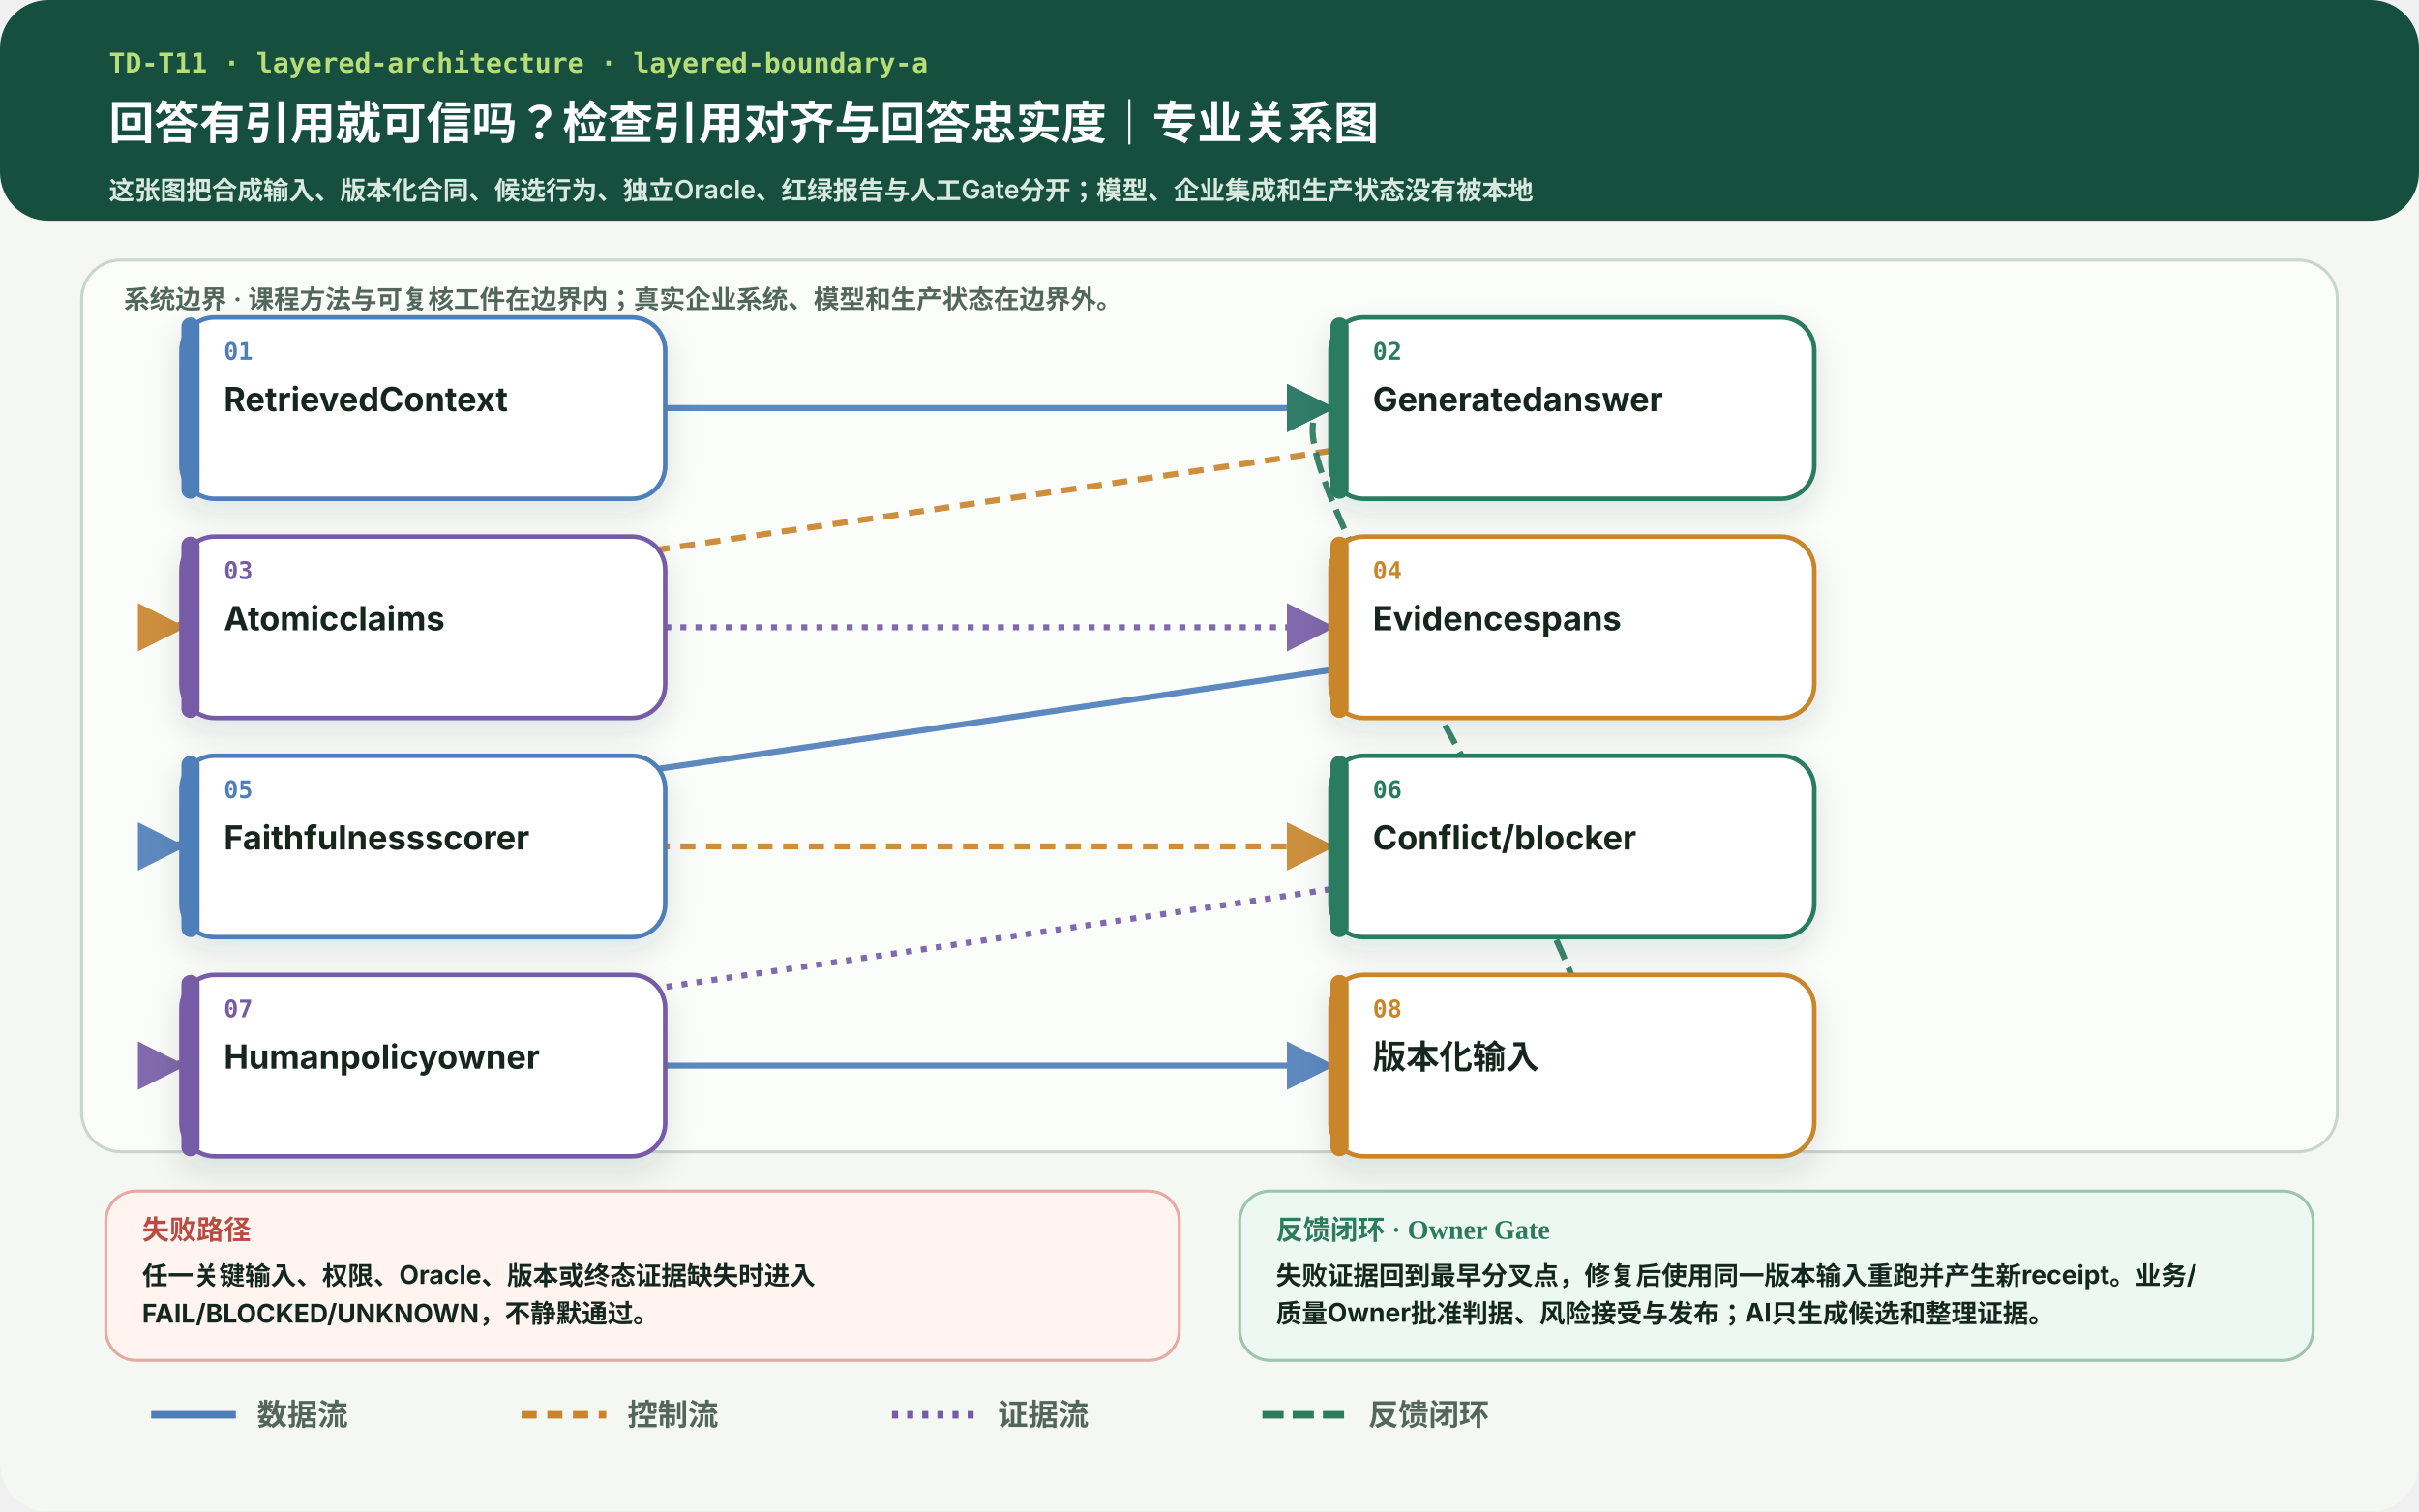
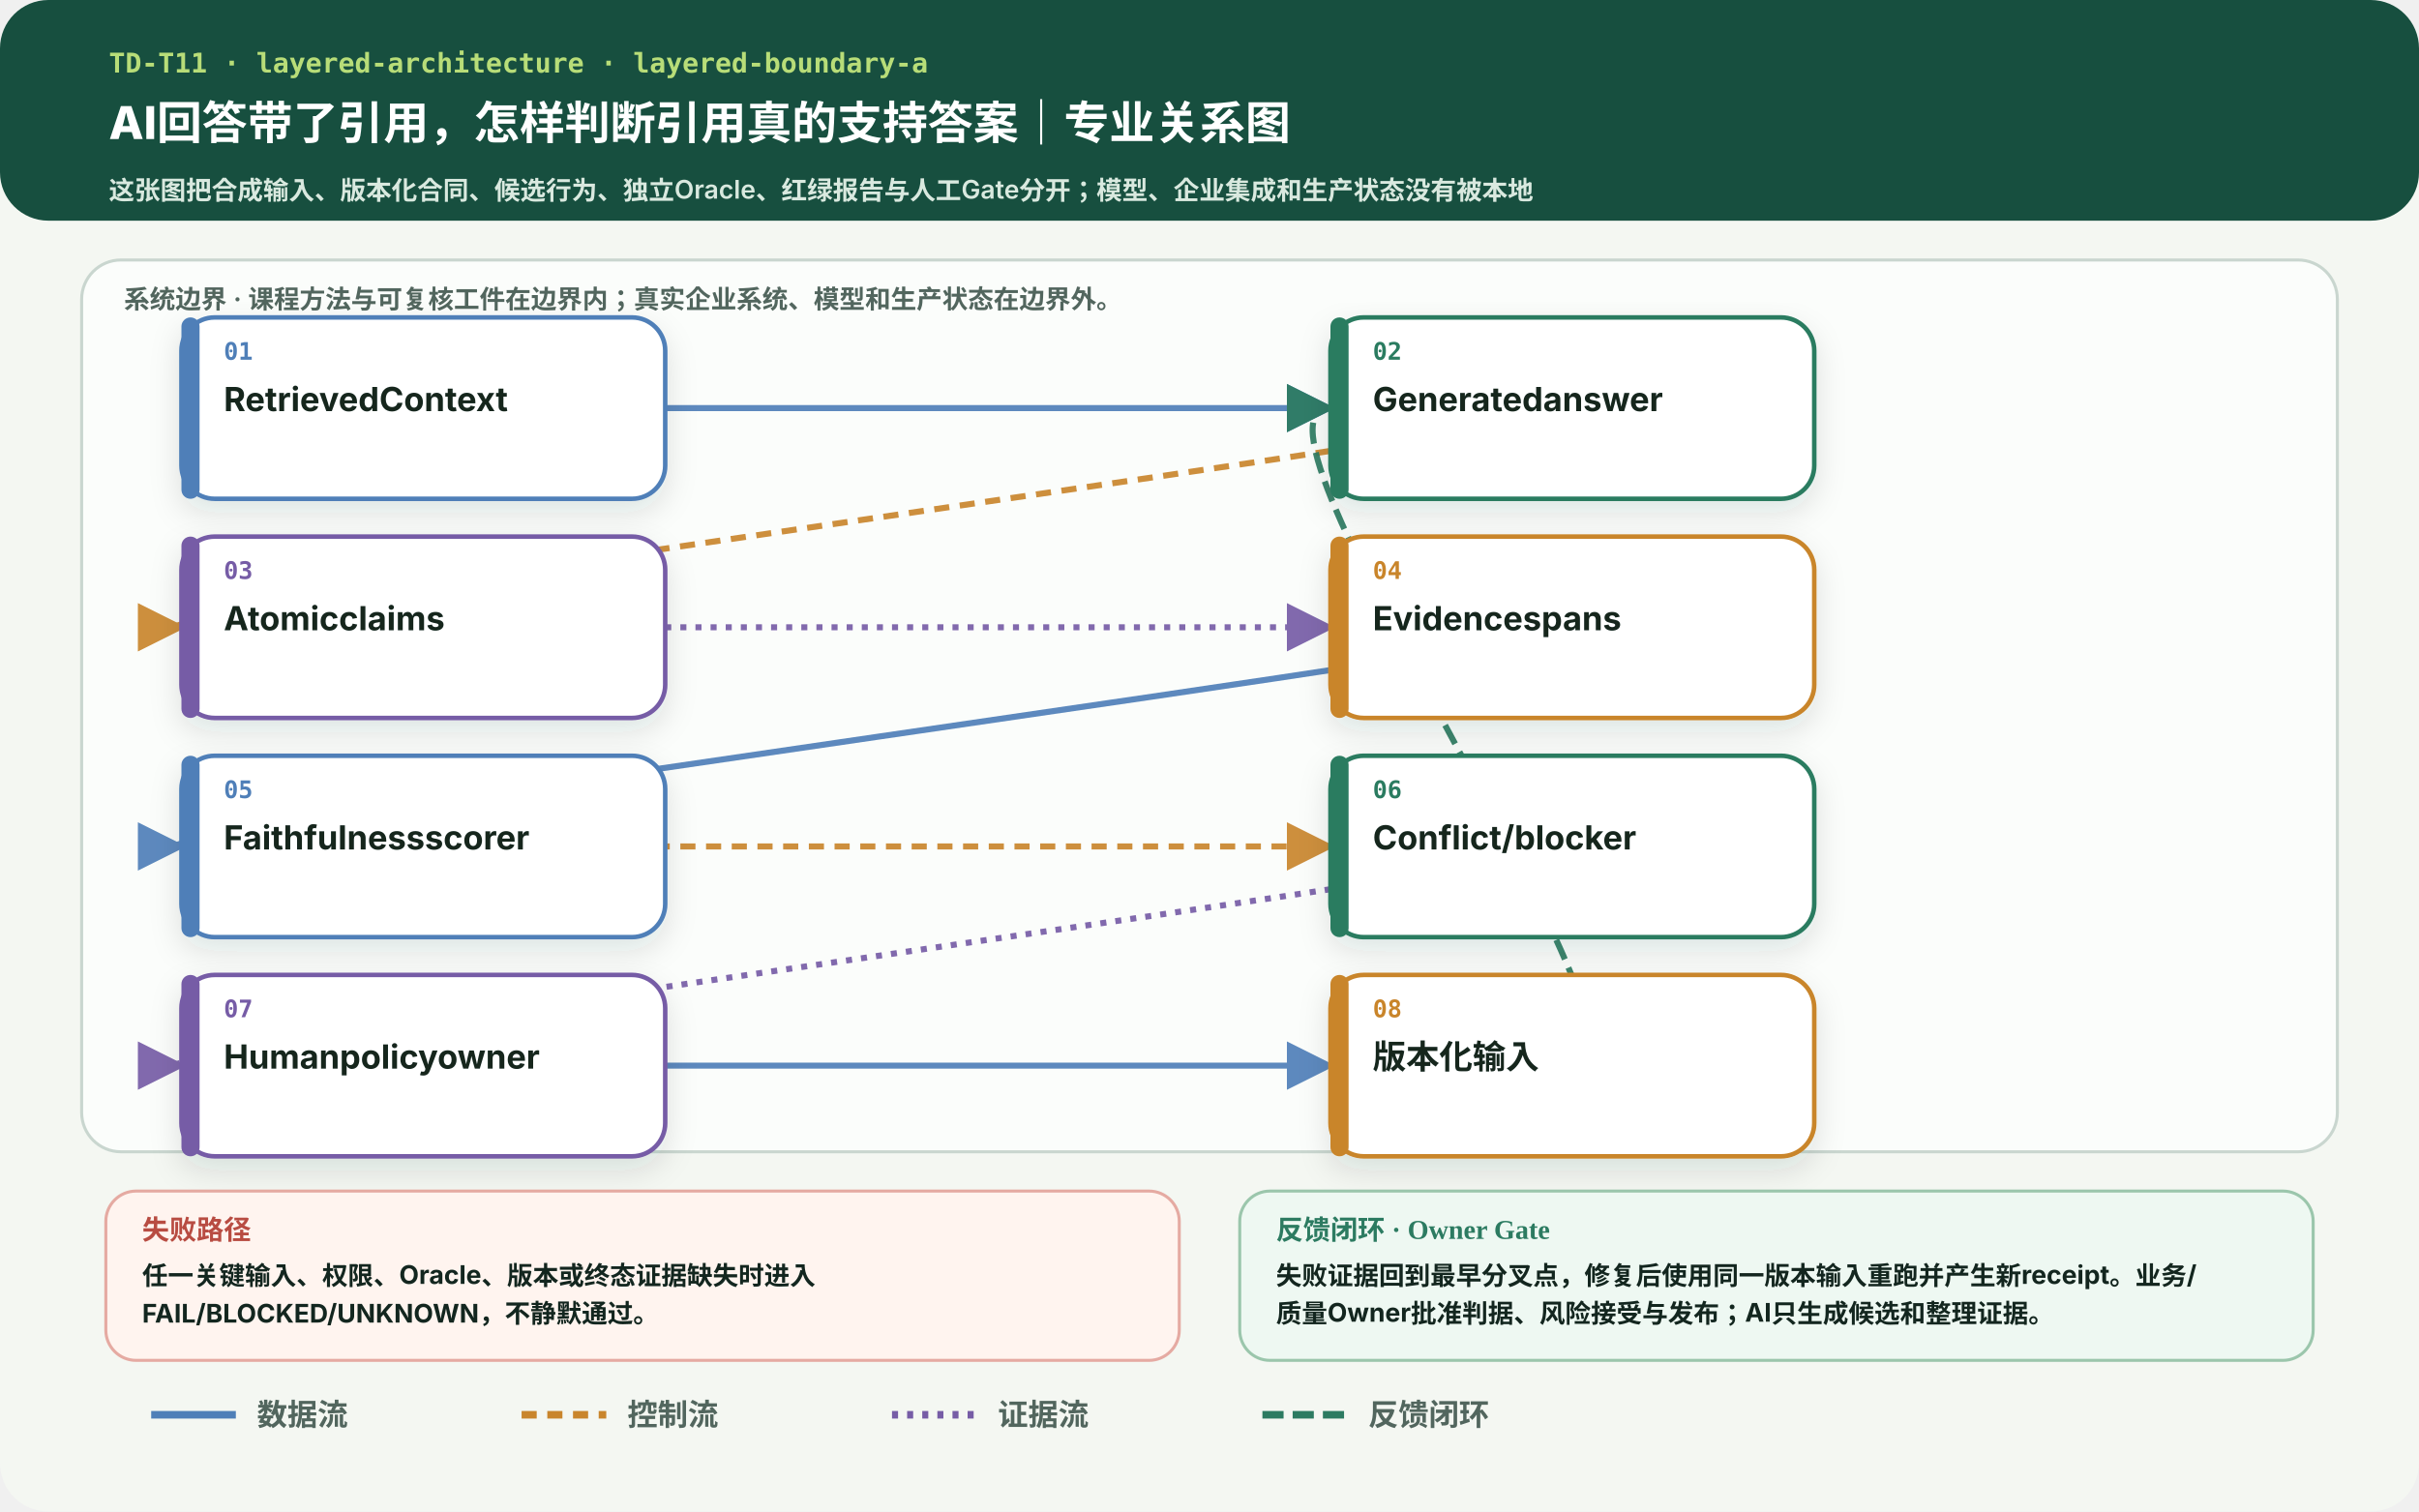
<svg xmlns="http://www.w3.org/2000/svg" role="img" aria-labelledby="title desc" viewBox="0 0 1600 1000" width="1600" height="1000">
  <defs>
    <filter id="shadow" x="-15%" y="-15%" width="130%" height="140%">
      <feDropShadow dx="0" dy="8" stdDeviation="10" flood-color="#173f32" flood-opacity="0.12" />
    </filter>
    <marker id="arrow-data" viewBox="0 0 10 10" refX="9" refY="5" markerWidth="8" markerHeight="8" orient="auto-start-reverse">
      <path d="M 0 0 L 10 5 L 0 10 z" fill="#4f7fb8" />
    </marker>
    <marker id="arrow-control" viewBox="0 0 10 10" refX="9" refY="5" markerWidth="8" markerHeight="8" orient="auto-start-reverse">
      <path d="M 0 0 L 10 5 L 0 10 z" fill="#c9852c" />
    </marker>
    <marker id="arrow-evidence" viewBox="0 0 10 10" refX="9" refY="5" markerWidth="8" markerHeight="8" orient="auto-start-reverse">
      <path d="M 0 0 L 10 5 L 0 10 z" fill="#765ca6" />
    </marker>
    <marker id="arrow-feedback" viewBox="0 0 10 10" refX="9" refY="5" markerWidth="8" markerHeight="8" orient="auto-start-reverse">
      <path d="M 0 0 L 10 5 L 0 10 z" fill="#2c7b61" />
    </marker>
  </defs>
  <rect width="1600" height="1000" rx="32" fill="#f4f7f2" />
  <rect x="0" y="0" width="1600" height="146" rx="32" fill="#174f3f" />
  <text x="72" y="48" font-family="ui-monospace,SFMono-Regular,Menlo,monospace" font-size="18" font-weight="800" fill="#b8dd78">TD-T11 · layered-architecture · layered-boundary-a</text>
-   <text x="72" y="92" text-anchor="start" font-family="-apple-system,BlinkMacSystemFont,'Segoe UI','PingFang SC',sans-serif" font-size="30" font-weight="800" fill="#ffffff">回答有引用就可信吗？检查引用对齐与回答忠实度｜专业关系图</text>
+   <text x="72" y="92" text-anchor="start" font-family="-apple-system,BlinkMacSystemFont,'Segoe UI','PingFang SC',sans-serif" font-size="30" font-weight="800" fill="#ffffff">AI回答带了引用，怎样判断引用真的支持答案｜专业关系图</text>
  <text x="72" y="132" text-anchor="start" font-family="-apple-system,BlinkMacSystemFont,'Segoe UI','PingFang SC',sans-serif" font-size="17" font-weight="600" fill="#d9e9df">这张图把合成输入、版本化合同、候选行为、独立Oracle、红绿报告与人工Gate分开；模型、企业集成和生产状态没有被本地</text>
  <rect x="54" y="172" width="1492" height="590" rx="26" fill="#fbfdfb" stroke="#c9d6cf" stroke-width="2" />
  <text x="82" y="204" font-size="17" font-weight="800" fill="#52665e">系统边界 · 课程方法与可复核工件在边界内；真实企业系统、模型和生产状态在边界外。</text>
  <path d="M 280 270 C 355 270, 805 270, 880 270" fill="none" stroke="#4f7fb8" stroke-width="4" stroke-dasharray="" marker-end="url(#arrow-data)" opacity="0.92" />
  <path d="M 1040 270 C 1115 270, 45 415, 120 415" fill="none" stroke="#c9852c" stroke-width="4" stroke-dasharray="10 7" marker-end="url(#arrow-control)" opacity="0.92" />
  <path d="M 280 415 C 355 415, 805 415, 880 415" fill="none" stroke="#765ca6" stroke-width="4" stroke-dasharray="4 6" marker-end="url(#arrow-evidence)" opacity="0.92" />
  <path d="M 1040 415 C 1115 415, 45 560, 120 560" fill="none" stroke="#4f7fb8" stroke-width="4" stroke-dasharray="" marker-end="url(#arrow-data)" opacity="0.92" />
  <path d="M 280 560 C 355 560, 805 560, 880 560" fill="none" stroke="#c9852c" stroke-width="4" stroke-dasharray="10 7" marker-end="url(#arrow-control)" opacity="0.92" />
  <path d="M 1040 560 C 1115 560, 45 705, 120 705" fill="none" stroke="#765ca6" stroke-width="4" stroke-dasharray="4 6" marker-end="url(#arrow-evidence)" opacity="0.92" />
  <path d="M 280 705 C 355 705, 805 705, 880 705" fill="none" stroke="#4f7fb8" stroke-width="4" stroke-dasharray="" marker-end="url(#arrow-data)" opacity="0.92" />
  <path d="M 1040 705 C 1115 705, 805 270, 880 270" fill="none" stroke="#2c7b61" stroke-width="4" stroke-dasharray="14 6" marker-end="url(#arrow-feedback)" opacity="0.92" />
  <g filter="url(#shadow)">
    <rect x="120" y="210" width="320" height="120" rx="22" fill="#ffffff" stroke="#4f7fb8" stroke-width="3" />
    <rect x="120" y="210" width="12" height="120" rx="6" fill="#4f7fb8" />
    <text x="148" y="238" font-family="ui-monospace,SFMono-Regular,Menlo,monospace" font-size="16" font-weight="800" fill="#4f7fb8">01</text>
    <text x="148" y="272" text-anchor="start" font-family="-apple-system,BlinkMacSystemFont,'Segoe UI','PingFang SC',sans-serif" font-size="22" font-weight="700" fill="#13261f">RetrievedContext</text>
  </g>
  <g filter="url(#shadow)">
    <rect x="880" y="210" width="320" height="120" rx="22" fill="#ffffff" stroke="#2c7b61" stroke-width="3" />
    <rect x="880" y="210" width="12" height="120" rx="6" fill="#2c7b61" />
    <text x="908" y="238" font-family="ui-monospace,SFMono-Regular,Menlo,monospace" font-size="16" font-weight="800" fill="#2c7b61">02</text>
    <text x="908" y="272" text-anchor="start" font-family="-apple-system,BlinkMacSystemFont,'Segoe UI','PingFang SC',sans-serif" font-size="22" font-weight="700" fill="#13261f">Generatedanswer</text>
  </g>
  <g filter="url(#shadow)">
    <rect x="120" y="355" width="320" height="120" rx="22" fill="#ffffff" stroke="#765ca6" stroke-width="3" />
    <rect x="120" y="355" width="12" height="120" rx="6" fill="#765ca6" />
    <text x="148" y="383" font-family="ui-monospace,SFMono-Regular,Menlo,monospace" font-size="16" font-weight="800" fill="#765ca6">03</text>
    <text x="148" y="417" text-anchor="start" font-family="-apple-system,BlinkMacSystemFont,'Segoe UI','PingFang SC',sans-serif" font-size="22" font-weight="700" fill="#13261f">Atomicclaims</text>
  </g>
  <g filter="url(#shadow)">
    <rect x="880" y="355" width="320" height="120" rx="22" fill="#ffffff" stroke="#c9852c" stroke-width="3" />
    <rect x="880" y="355" width="12" height="120" rx="6" fill="#c9852c" />
    <text x="908" y="383" font-family="ui-monospace,SFMono-Regular,Menlo,monospace" font-size="16" font-weight="800" fill="#c9852c">04</text>
    <text x="908" y="417" text-anchor="start" font-family="-apple-system,BlinkMacSystemFont,'Segoe UI','PingFang SC',sans-serif" font-size="22" font-weight="700" fill="#13261f">Evidencespans</text>
  </g>
  <g filter="url(#shadow)">
    <rect x="120" y="500" width="320" height="120" rx="22" fill="#ffffff" stroke="#4f7fb8" stroke-width="3" />
    <rect x="120" y="500" width="12" height="120" rx="6" fill="#4f7fb8" />
    <text x="148" y="528" font-family="ui-monospace,SFMono-Regular,Menlo,monospace" font-size="16" font-weight="800" fill="#4f7fb8">05</text>
    <text x="148" y="562" text-anchor="start" font-family="-apple-system,BlinkMacSystemFont,'Segoe UI','PingFang SC',sans-serif" font-size="22" font-weight="700" fill="#13261f">Faithfulnessscorer</text>
  </g>
  <g filter="url(#shadow)">
    <rect x="880" y="500" width="320" height="120" rx="22" fill="#ffffff" stroke="#2c7b61" stroke-width="3" />
    <rect x="880" y="500" width="12" height="120" rx="6" fill="#2c7b61" />
    <text x="908" y="528" font-family="ui-monospace,SFMono-Regular,Menlo,monospace" font-size="16" font-weight="800" fill="#2c7b61">06</text>
    <text x="908" y="562" text-anchor="start" font-family="-apple-system,BlinkMacSystemFont,'Segoe UI','PingFang SC',sans-serif" font-size="22" font-weight="700" fill="#13261f">Conflict/blocker</text>
  </g>
  <g filter="url(#shadow)">
    <rect x="120" y="645" width="320" height="120" rx="22" fill="#ffffff" stroke="#765ca6" stroke-width="3" />
    <rect x="120" y="645" width="12" height="120" rx="6" fill="#765ca6" />
    <text x="148" y="673" font-family="ui-monospace,SFMono-Regular,Menlo,monospace" font-size="16" font-weight="800" fill="#765ca6">07</text>
    <text x="148" y="707" text-anchor="start" font-family="-apple-system,BlinkMacSystemFont,'Segoe UI','PingFang SC',sans-serif" font-size="22" font-weight="700" fill="#13261f">Humanpolicyowner</text>
  </g>
  <g filter="url(#shadow)">
    <rect x="880" y="645" width="320" height="120" rx="22" fill="#ffffff" stroke="#c9852c" stroke-width="3" />
    <rect x="880" y="645" width="12" height="120" rx="6" fill="#c9852c" />
    <text x="908" y="673" font-family="ui-monospace,SFMono-Regular,Menlo,monospace" font-size="16" font-weight="800" fill="#c9852c">08</text>
    <text x="908" y="707" text-anchor="start" font-family="-apple-system,BlinkMacSystemFont,'Segoe UI','PingFang SC',sans-serif" font-size="22" font-weight="700" fill="#13261f">版本化输入</text>
  </g>
  <g transform="translate(70 788)">
    <rect width="710" height="112" rx="20" fill="#fff4ef" stroke="#e5aaa2" stroke-width="2" />
    <text x="24" y="32" font-size="18" font-weight="900" fill="#b84c42">失败路径</text>
    <text x="24" y="62" text-anchor="start" font-family="-apple-system,BlinkMacSystemFont,'Segoe UI','PingFang SC',sans-serif" font-size="17" font-weight="650" fill="#13261f">任一关键输入、权限、Oracle、版本或终态证据缺失时进入</text>
    <text x="24" y="87" text-anchor="start" font-family="-apple-system,BlinkMacSystemFont,'Segoe UI','PingFang SC',sans-serif" font-size="17" font-weight="650" fill="#13261f">FAIL/BLOCKED/UNKNOWN，不静默通过。</text>
  </g>
  <g transform="translate(820 788)">
    <rect width="710" height="112" rx="20" fill="#eef8f2" stroke="#9bc6ac" stroke-width="2" />
    <text x="24" y="32" font-size="18" font-weight="900" fill="#2c7b61">反馈闭环 · Owner Gate</text>
    <text x="24" y="62" text-anchor="start" font-family="-apple-system,BlinkMacSystemFont,'Segoe UI','PingFang SC',sans-serif" font-size="17" font-weight="650" fill="#13261f">失败证据回到最早分叉点，修复后使用同一版本输入重跑并产生新receipt。业务/</text>
    <text x="24" y="87" text-anchor="start" font-family="-apple-system,BlinkMacSystemFont,'Segoe UI','PingFang SC',sans-serif" font-size="17" font-weight="650" fill="#13261f">质量Owner批准判据、风险接受与发布；AI只生成候选和整理证据。</text>
  </g>
  <g transform="translate(100 936)">
    <line x1="0" y1="0" x2="56" y2="0" stroke="#4f7fb8" stroke-width="5" stroke-dasharray="" />
    <text x="70" y="7" font-size="20" font-weight="700" fill="#52665e">数据流</text>
  </g>
  <g transform="translate(345 936)">
    <line x1="0" y1="0" x2="56" y2="0" stroke="#c9852c" stroke-width="5" stroke-dasharray="10 7" />
    <text x="70" y="7" font-size="20" font-weight="700" fill="#52665e">控制流</text>
  </g>
  <g transform="translate(590 936)">
    <line x1="0" y1="0" x2="56" y2="0" stroke="#765ca6" stroke-width="5" stroke-dasharray="4 6" />
    <text x="70" y="7" font-size="20" font-weight="700" fill="#52665e">证据流</text>
  </g>
  <g transform="translate(835 936)">
    <line x1="0" y1="0" x2="56" y2="0" stroke="#2c7b61" stroke-width="5" stroke-dasharray="14 6" />
    <text x="70" y="7" font-size="20" font-weight="700" fill="#52665e">反馈闭环</text>
  </g>
</svg>
